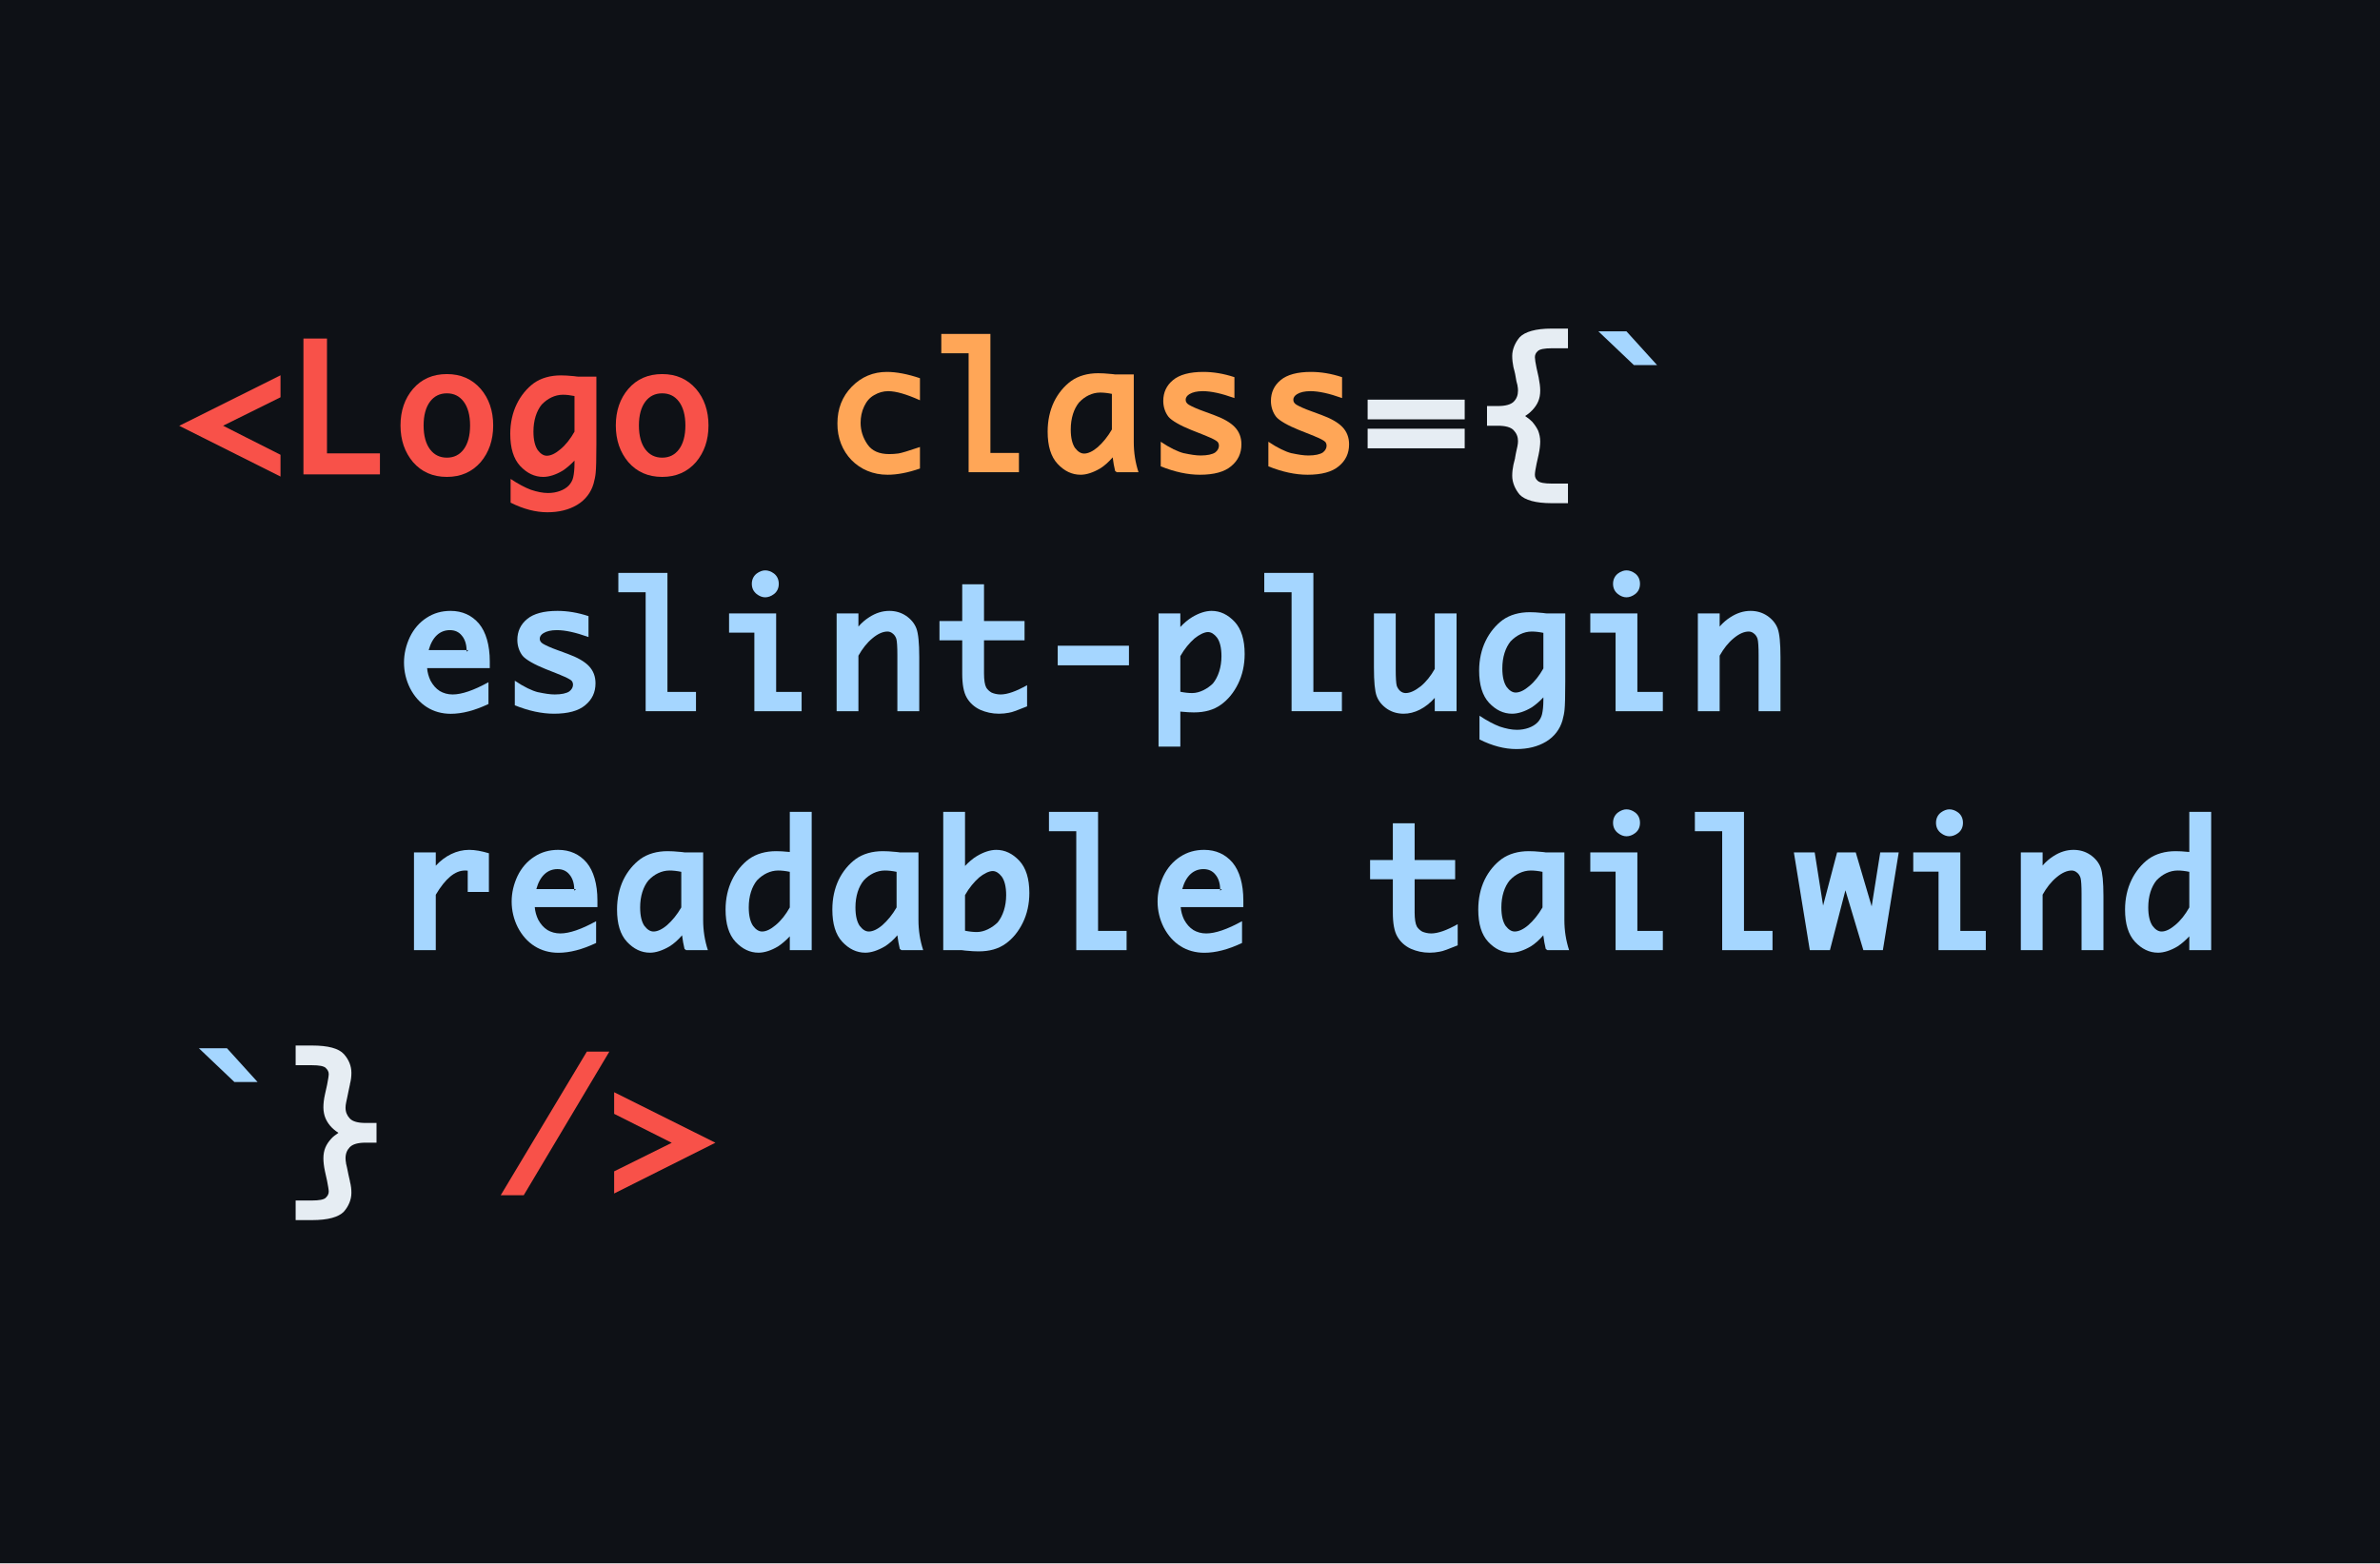
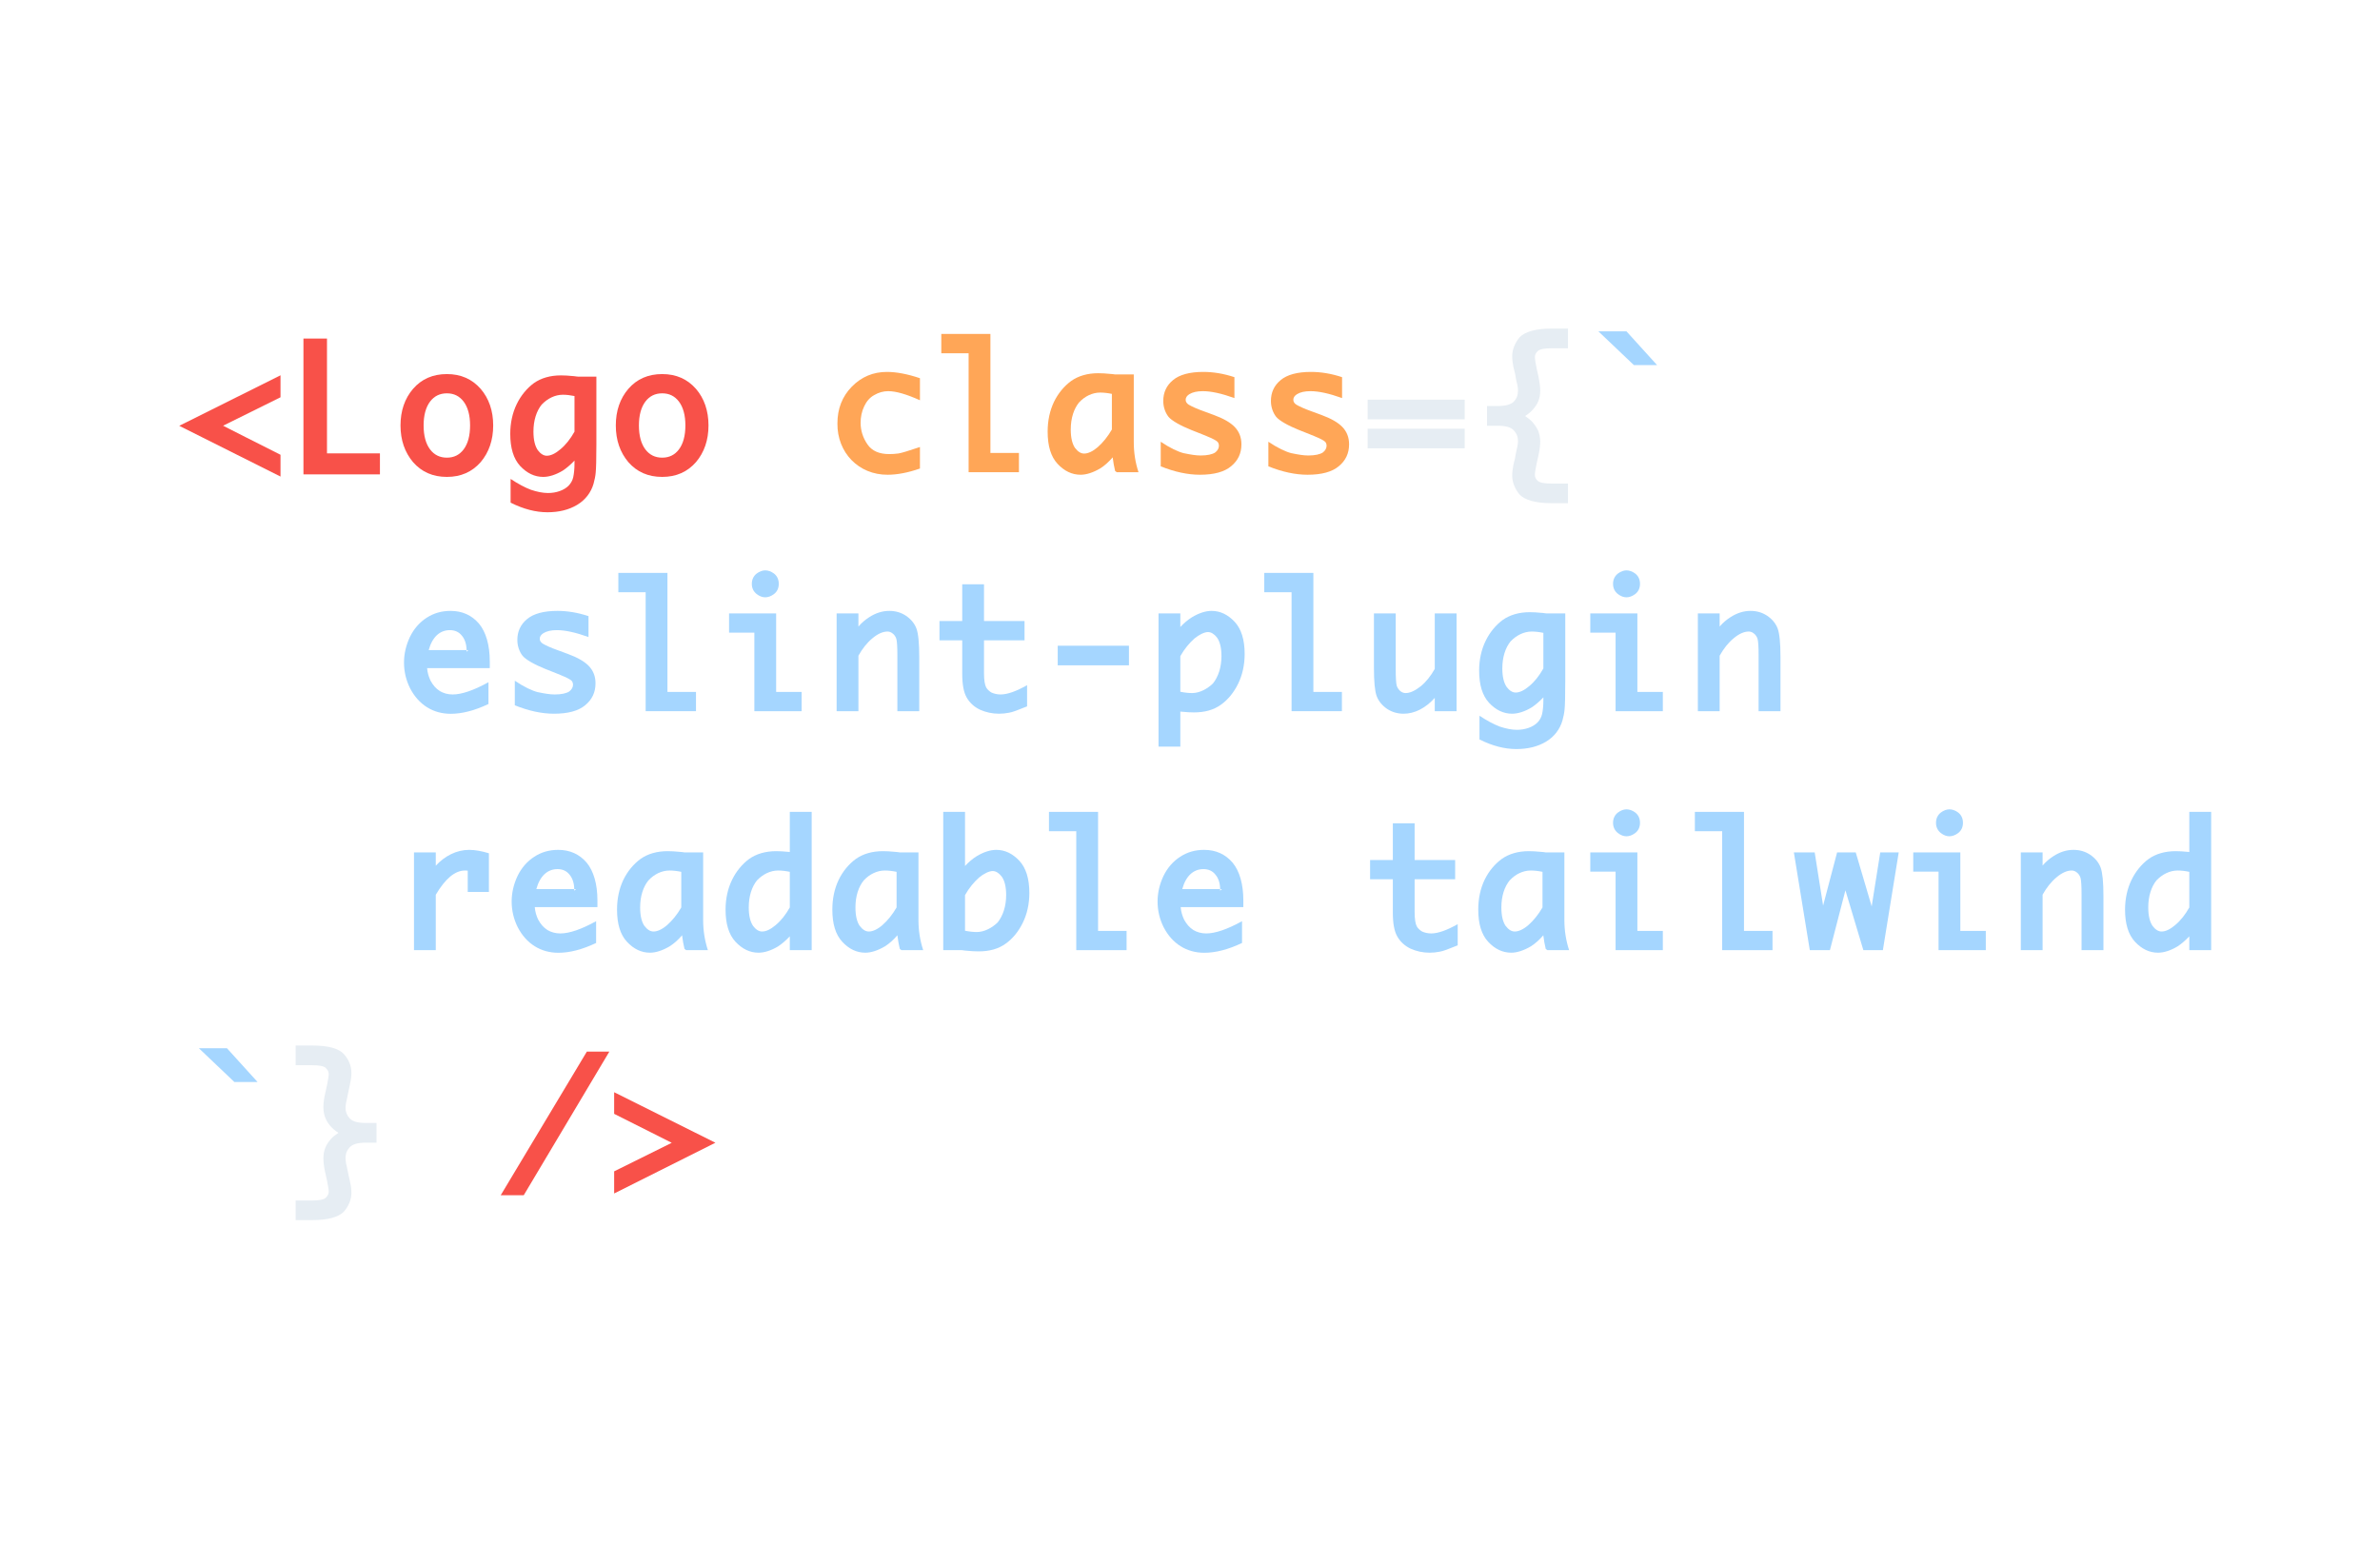
<svg xmlns="http://www.w3.org/2000/svg" width="239" height="157" viewBox="0 0 239 157" fill="none">
-   <rect width="239" height="157" fill="#0E1116" style="fill:#0E1116;fill:color(display-p3 0.055 0.067 0.086);fill-opacity:1;" />
  <path d="M61.673 109.691L71.842 114.763L61.673 119.86V117.637L67.456 114.771L65.364 113.717L61.673 111.862V109.691Z" fill="#F85149" style="fill:#F85149;fill:color(display-p3 0.973 0.318 0.286);fill-opacity:1;" />
  <path d="M61.19 105.613L52.594 120.036H50.282L58.931 105.613H61.19Z" fill="#F85149" style="fill:#F85149;fill:color(display-p3 0.973 0.318 0.286);fill-opacity:1;" />
  <path d="M33.267 114.352C33.442 114.158 33.688 113.965 33.987 113.771C33.249 113.297 32.898 112.787 32.687 112.304C32.555 111.996 32.476 111.601 32.476 111.214C32.476 110.854 32.52 110.396 32.634 109.904L32.845 108.955C32.941 108.454 33.012 108.059 33.012 107.865C33.012 107.637 32.906 107.435 32.713 107.259H32.722C32.52 107.065 32.054 106.978 31.315 106.978H29.689V105H31.333C32.959 105 34.023 105.29 34.541 105.87C35.024 106.415 35.288 107.048 35.288 107.742C35.288 108.085 35.253 108.463 35.139 108.885L35.148 108.876L35.007 109.535L34.928 109.922C34.91 110.045 34.875 110.15 34.857 110.265L34.761 110.713C34.717 110.915 34.699 111.091 34.699 111.249C34.699 111.68 34.849 112.031 35.13 112.33C35.411 112.629 35.938 112.778 36.73 112.778H37.81V114.756H36.73C35.947 114.756 35.429 114.905 35.13 115.204C34.849 115.503 34.699 115.854 34.699 116.32C34.699 116.47 34.717 116.637 34.752 116.821L34.743 116.812L34.849 117.27L34.998 117.999C35.042 118.219 35.103 118.447 35.148 118.658L35.139 118.649C35.253 119.08 35.288 119.458 35.288 119.801C35.288 120.486 34.998 121.154 34.532 121.682C34.005 122.235 32.933 122.534 31.333 122.534H29.689V120.565H31.315C32.054 120.565 32.52 120.478 32.722 120.284H32.713C32.906 120.108 33.012 119.906 33.012 119.669C33.012 119.484 32.941 119.089 32.845 118.588L32.634 117.639C32.528 117.146 32.476 116.689 32.476 116.329C32.476 115.512 32.739 114.932 33.267 114.352Z" fill="#E6EDF3" style="fill:#E6EDF3;fill:color(display-p3 0.902 0.929 0.953);fill-opacity:1;" />
  <path d="M22.79 105.272L25.866 108.665H23.537L19.969 105.272H22.79Z" fill="#A5D6FF" style="fill:#A5D6FF;fill:color(display-p3 0.647 0.839 1);fill-opacity:1;" />
  <path d="M219.85 95.423V94.034C219.507 94.403 219.041 94.808 218.672 95.045C217.986 95.458 217.301 95.678 216.712 95.678C215.842 95.678 215.077 95.309 214.392 94.579C213.724 93.85 213.398 92.777 213.398 91.345C213.398 90.255 213.627 89.227 214.049 88.365C214.453 87.522 215.077 86.766 215.763 86.265C216.492 85.746 217.424 85.482 218.479 85.482C218.777 85.482 219.243 85.5 219.814 85.561C219.814 85.561 219.823 85.57 219.85 85.57V81.536H222.047V95.423H219.85ZM219.85 91.134V87.557C219.428 87.469 219.032 87.425 218.681 87.425C217.881 87.425 217.134 87.811 216.571 88.4V88.392C216.035 89.051 215.728 89.991 215.728 91.134C215.728 91.969 215.886 92.593 216.167 92.997C216.439 93.357 216.747 93.551 217.063 93.551C217.468 93.551 217.916 93.34 218.426 92.909C218.971 92.461 219.437 91.863 219.85 91.134Z" fill="#A5D6FF" style="fill:#A5D6FF;fill:color(display-p3 0.647 0.839 1);fill-opacity:1;" />
  <path d="M205.119 95.423H202.931V85.606H205.119V86.924C205.453 86.537 205.796 86.247 206.191 85.992C206.851 85.561 207.527 85.351 208.222 85.351C208.837 85.351 209.391 85.509 209.883 85.834C210.384 86.168 210.753 86.607 210.946 87.126C211.131 87.627 211.228 88.585 211.228 89.974V95.423H209.03V89.789C209.03 88.954 208.995 88.409 208.925 88.154C208.854 87.943 208.731 87.75 208.564 87.627C208.397 87.486 208.222 87.425 208.037 87.425C207.58 87.425 207.07 87.644 206.525 88.102C205.972 88.559 205.515 89.147 205.119 89.851V95.423Z" fill="#A5D6FF" style="fill:#A5D6FF;fill:color(display-p3 0.647 0.839 1);fill-opacity:1;" />
  <path d="M199.415 95.423H194.669V87.539H192.129V85.606H196.857V93.489H199.415V95.423ZM194.414 82.635C194.414 82.186 194.599 81.835 194.906 81.598C195.188 81.387 195.495 81.281 195.759 81.281C196.049 81.281 196.356 81.387 196.638 81.598C196.945 81.835 197.121 82.186 197.121 82.635C197.121 83.083 196.945 83.426 196.638 83.663C196.348 83.883 196.04 83.988 195.759 83.988C195.478 83.988 195.188 83.883 194.906 83.663C194.599 83.426 194.414 83.083 194.414 82.635Z" fill="#A5D6FF" style="fill:#A5D6FF;fill:color(display-p3 0.647 0.839 1);fill-opacity:1;" />
  <path d="M183.762 95.423H181.74L180.141 85.606H182.232L183.076 90.949L184.482 85.606H186.354L187.954 91.028L188.815 85.606H190.67L189.079 95.423H187.119L185.317 89.411L183.762 95.423Z" fill="#A5D6FF" style="fill:#A5D6FF;fill:color(display-p3 0.647 0.839 1);fill-opacity:1;" />
  <path d="M177.996 95.423H172.942V83.478H170.2V81.536H175.131V93.489H177.996V95.423Z" fill="#A5D6FF" style="fill:#A5D6FF;fill:color(display-p3 0.647 0.839 1);fill-opacity:1;" />
  <path d="M166.983 95.423H162.237V87.539H159.697V85.606H164.426V93.489H166.983V95.423ZM161.982 82.635C161.982 82.186 162.167 81.835 162.475 81.598C162.756 81.387 163.063 81.281 163.327 81.281C163.617 81.281 163.925 81.387 164.206 81.598C164.514 81.835 164.689 82.186 164.689 82.635C164.689 83.083 164.514 83.426 164.206 83.663C163.916 83.883 163.608 83.988 163.327 83.988C163.046 83.988 162.756 83.883 162.475 83.663C162.167 83.426 161.982 83.083 161.982 82.635Z" fill="#A5D6FF" style="fill:#A5D6FF;fill:color(display-p3 0.647 0.839 1);fill-opacity:1;" />
  <path d="M155.391 95.423L155.224 95.3C155.118 94.869 155.039 94.421 154.978 93.929C154.6 94.377 154.16 94.772 153.721 95.045C153.018 95.458 152.341 95.678 151.761 95.678C150.891 95.678 150.117 95.309 149.44 94.579C148.772 93.858 148.447 92.786 148.447 91.345C148.447 90.237 148.667 89.235 149.08 88.365C149.502 87.495 150.108 86.774 150.803 86.265C151.532 85.746 152.464 85.482 153.519 85.482C153.826 85.482 154.301 85.5 154.863 85.561C154.934 85.561 154.978 85.57 155.039 85.579L155.224 85.606H157.096V92.399C157.096 93.454 157.254 94.456 157.57 95.423H155.391ZM154.898 91.134V87.557C154.477 87.469 154.072 87.425 153.721 87.425C152.921 87.425 152.165 87.811 151.62 88.4V88.392C151.075 89.051 150.768 90 150.768 91.134C150.768 91.986 150.926 92.602 151.207 93.006V92.997C151.488 93.366 151.787 93.551 152.112 93.551C152.499 93.551 152.974 93.34 153.475 92.909C153.984 92.461 154.477 91.863 154.898 91.134Z" fill="#A5D6FF" style="fill:#A5D6FF;fill:color(display-p3 0.647 0.839 1);fill-opacity:1;" />
  <path d="M146.382 92.812V94.939C145.494 95.3 144.888 95.537 144.554 95.581C144.237 95.643 143.903 95.678 143.561 95.678C142.875 95.678 142.251 95.537 141.671 95.282C141.073 95.001 140.616 94.579 140.317 94.052C140.01 93.524 139.869 92.716 139.869 91.652V88.304H137.584V86.37H139.869V82.679H142.058V86.37H146.127V88.304H142.058V91.626C142.058 92.303 142.137 92.777 142.277 93.041L142.269 93.032C142.4 93.252 142.603 93.436 142.822 93.56C143.068 93.665 143.385 93.744 143.719 93.744C144.404 93.744 145.292 93.428 146.382 92.812Z" fill="#A5D6FF" style="fill:#A5D6FF;fill:color(display-p3 0.647 0.839 1);fill-opacity:1;" />
  <path d="M124.726 92.514V94.702C123.337 95.361 122.071 95.686 120.938 95.686C119.153 95.686 117.712 94.772 116.859 93.129C116.455 92.329 116.244 91.45 116.244 90.536C116.244 89.657 116.446 88.805 116.833 87.978C117.229 87.161 117.8 86.502 118.512 86.045C119.224 85.579 120.015 85.351 120.92 85.351C122.098 85.351 123.056 85.79 123.776 86.634C124.471 87.469 124.857 88.778 124.857 90.431V91.099H118.564C118.6 91.547 118.723 91.969 118.907 92.356C119.153 92.812 119.461 93.164 119.83 93.393H119.821C120.208 93.621 120.639 93.744 121.131 93.744C122.036 93.744 123.249 93.331 124.726 92.514ZM122.528 89.288V89.411V89.455L122.704 89.288H122.528ZM118.723 89.288H122.528C122.52 88.69 122.353 88.189 122.054 87.838C121.764 87.469 121.359 87.284 120.85 87.284C119.865 87.284 119.092 87.943 118.723 89.288Z" fill="#A5D6FF" style="fill:#A5D6FF;fill:color(display-p3 0.647 0.839 1);fill-opacity:1;" />
  <path d="M113.133 95.423H108.079V83.478H105.337V81.536H110.268V93.489H113.133V95.423Z" fill="#A5D6FF" style="fill:#A5D6FF;fill:color(display-p3 0.647 0.839 1);fill-opacity:1;" />
  <path d="M96.908 81.536V86.968C97.269 86.581 97.69 86.221 98.086 85.983C98.772 85.57 99.448 85.351 100.046 85.351C100.916 85.351 101.681 85.72 102.366 86.449C103.025 87.161 103.368 88.233 103.368 89.684C103.368 90.773 103.14 91.802 102.709 92.672C102.296 93.524 101.698 94.272 100.986 94.772C100.257 95.3 99.36 95.546 98.27 95.546C97.972 95.546 97.515 95.528 96.926 95.467L96.732 95.44C96.671 95.432 96.609 95.423 96.574 95.423H94.72V81.536H96.908ZM96.908 89.894V93.472C97.33 93.56 97.752 93.603 98.095 93.603C98.851 93.603 99.633 93.173 100.178 92.645C100.714 91.986 101.039 91.011 101.039 89.894C101.039 89.06 100.881 88.427 100.591 88.031C100.31 87.671 100.002 87.478 99.686 87.478C99.316 87.478 98.78 87.75 98.332 88.119C97.822 88.567 97.321 89.165 96.908 89.894Z" fill="#A5D6FF" style="fill:#A5D6FF;fill:color(display-p3 0.647 0.839 1);fill-opacity:1;" />
  <path d="M90.527 95.423L90.36 95.3C90.255 94.869 90.176 94.421 90.114 93.929C89.736 94.377 89.297 94.772 88.857 95.045C88.154 95.458 87.478 95.678 86.897 95.678C86.027 95.678 85.254 95.309 84.577 94.579C83.909 93.858 83.584 92.786 83.584 91.345C83.584 90.237 83.804 89.235 84.217 88.365C84.639 87.495 85.245 86.774 85.939 86.265C86.669 85.746 87.601 85.482 88.655 85.482C88.963 85.482 89.438 85.5 90 85.561C90.07 85.561 90.114 85.57 90.176 85.579L90.36 85.606H92.232V92.399C92.232 93.454 92.391 94.456 92.707 95.423H90.527ZM90.035 91.134V87.557C89.613 87.469 89.209 87.425 88.857 87.425C88.058 87.425 87.302 87.811 86.757 88.4V88.392C86.212 89.051 85.904 90 85.904 91.134C85.904 91.986 86.062 92.602 86.344 93.006V92.997C86.625 93.366 86.924 93.551 87.249 93.551C87.636 93.551 88.11 93.34 88.611 92.909C89.121 92.461 89.613 91.863 90.035 91.134Z" fill="#A5D6FF" style="fill:#A5D6FF;fill:color(display-p3 0.647 0.839 1);fill-opacity:1;" />
  <path d="M79.312 95.423V94.034C78.97 94.403 78.504 94.808 78.135 95.045C77.449 95.458 76.764 95.678 76.175 95.678C75.305 95.678 74.54 95.309 73.855 94.579C73.186 93.85 72.861 92.777 72.861 91.345C72.861 90.255 73.09 89.227 73.512 88.365C73.916 87.522 74.54 86.766 75.226 86.265C75.955 85.746 76.887 85.482 77.941 85.482C78.24 85.482 78.706 85.5 79.277 85.561C79.277 85.561 79.286 85.57 79.312 85.57V81.536H81.51V95.423H79.312ZM79.312 91.134V87.557C78.891 87.469 78.495 87.425 78.144 87.425C77.344 87.425 76.597 87.811 76.034 88.4V88.392C75.498 89.051 75.19 89.991 75.19 91.134C75.19 91.969 75.349 92.593 75.63 92.997C75.902 93.357 76.21 93.551 76.526 93.551C76.931 93.551 77.379 93.34 77.889 92.909C78.434 92.461 78.899 91.863 79.312 91.134Z" fill="#A5D6FF" style="fill:#A5D6FF;fill:color(display-p3 0.647 0.839 1);fill-opacity:1;" />
  <path d="M68.906 95.423L68.739 95.3C68.634 94.869 68.555 94.421 68.493 93.929C68.115 94.377 67.676 94.772 67.236 95.045C66.533 95.458 65.856 95.678 65.276 95.678C64.406 95.678 63.633 95.309 62.956 94.579C62.288 93.858 61.963 92.786 61.963 91.345C61.963 90.237 62.183 89.235 62.596 88.365C63.018 87.495 63.624 86.774 64.318 86.265C65.048 85.746 65.98 85.482 67.034 85.482C67.342 85.482 67.816 85.5 68.379 85.561C68.449 85.561 68.493 85.57 68.555 85.579L68.739 85.606H70.611V92.399C70.611 93.454 70.769 94.456 71.086 95.423H68.906ZM68.414 91.134V87.557C67.992 87.469 67.588 87.425 67.236 87.425C66.436 87.425 65.681 87.811 65.136 88.4V88.392C64.591 89.051 64.283 90 64.283 91.134C64.283 91.986 64.441 92.602 64.723 93.006V92.997C65.004 93.366 65.303 93.551 65.628 93.551C66.015 93.551 66.489 93.34 66.99 92.909C67.5 92.461 67.992 91.863 68.414 91.134Z" fill="#A5D6FF" style="fill:#A5D6FF;fill:color(display-p3 0.647 0.839 1);fill-opacity:1;" />
  <path d="M59.862 92.514V94.702C58.474 95.361 57.208 95.686 56.074 95.686C54.29 95.686 52.849 94.772 51.996 93.129C51.592 92.329 51.381 91.45 51.381 90.536C51.381 89.657 51.583 88.805 51.97 87.978C52.365 87.161 52.937 86.502 53.648 86.045C54.36 85.579 55.151 85.351 56.057 85.351C57.234 85.351 58.192 85.79 58.913 86.634C59.607 87.469 59.994 88.778 59.994 90.431V91.099H53.701C53.736 91.547 53.859 91.969 54.044 92.356C54.29 92.812 54.598 93.164 54.967 93.393H54.958C55.345 93.621 55.775 93.744 56.268 93.744C57.173 93.744 58.386 93.331 59.862 92.514ZM57.665 89.288V89.411V89.455L57.841 89.288H57.665ZM53.859 89.288H57.665C57.656 88.69 57.489 88.189 57.19 87.838C56.9 87.469 56.496 87.284 55.986 87.284C55.002 87.284 54.228 87.943 53.859 89.288Z" fill="#A5D6FF" style="fill:#A5D6FF;fill:color(display-p3 0.647 0.839 1);fill-opacity:1;" />
  <path d="M43.761 95.423H41.572V85.606H43.761V86.941C44.666 85.957 45.852 85.351 47.109 85.351C47.716 85.351 48.366 85.474 49.096 85.693V89.578H46.969V87.442C46.855 87.425 46.749 87.425 46.696 87.425C45.685 87.425 44.719 88.242 43.761 89.859V95.423Z" fill="#A5D6FF" style="fill:#A5D6FF;fill:color(display-p3 0.647 0.839 1);fill-opacity:1;" />
  <path d="M172.688 71.423H170.499V61.605H172.688V62.924C173.021 62.537 173.364 62.247 173.76 61.992C174.419 61.562 175.096 61.351 175.79 61.351C176.405 61.351 176.959 61.509 177.451 61.834C177.952 62.168 178.321 62.607 178.515 63.126C178.699 63.627 178.796 64.585 178.796 65.974V71.423H176.599V65.789C176.599 64.954 176.563 64.409 176.493 64.154C176.423 63.943 176.3 63.75 176.133 63.627C175.966 63.486 175.79 63.425 175.605 63.425C175.148 63.425 174.639 63.645 174.094 64.102C173.54 64.559 173.083 65.147 172.688 65.851V71.423Z" fill="#A5D6FF" style="fill:#A5D6FF;fill:color(display-p3 0.647 0.839 1);fill-opacity:1;" />
  <path d="M166.983 71.423H162.237V63.539H159.697V61.605H164.426V69.489H166.983V71.423ZM161.982 58.635C161.982 58.187 162.167 57.835 162.475 57.598C162.756 57.387 163.063 57.281 163.327 57.281C163.617 57.281 163.925 57.387 164.206 57.598C164.514 57.835 164.689 58.187 164.689 58.635C164.689 59.083 164.514 59.426 164.206 59.663C163.916 59.883 163.608 59.988 163.327 59.988C163.046 59.988 162.756 59.883 162.475 59.663C162.167 59.426 161.982 59.083 161.982 58.635Z" fill="#A5D6FF" style="fill:#A5D6FF;fill:color(display-p3 0.647 0.839 1);fill-opacity:1;" />
  <path d="M154.986 70.324V70.034C154.644 70.403 154.178 70.808 153.809 71.045C153.123 71.458 152.438 71.678 151.849 71.678C150.979 71.678 150.214 71.309 149.528 70.579C148.86 69.85 148.535 68.777 148.535 67.345C148.535 66.255 148.764 65.227 149.186 64.365C149.59 63.522 150.214 62.766 150.899 62.265C151.629 61.746 152.561 61.482 153.615 61.482C153.914 61.482 154.389 61.5 154.96 61.562L155.153 61.588H155.145C155.215 61.597 155.285 61.605 155.329 61.605H157.184V68.408C157.184 69.894 157.157 70.878 157.113 71.265C157.087 71.581 157.008 71.977 156.902 72.355C156.656 73.216 156.094 73.981 155.259 74.481C154.424 74.982 153.422 75.228 152.271 75.228C151.102 75.228 149.862 74.912 148.57 74.262V71.88C149.3 72.363 150.012 72.75 150.609 72.97C151.216 73.172 151.796 73.295 152.332 73.295C153.158 73.295 153.94 73.022 154.406 72.548C154.626 72.311 154.784 72.038 154.854 71.722C154.934 71.37 154.986 70.913 154.986 70.324ZM154.986 67.134V63.557C154.564 63.469 154.169 63.425 153.817 63.425C153.018 63.425 152.271 63.812 151.708 64.4V64.392C151.172 65.051 150.864 65.991 150.864 67.134C150.864 67.969 151.022 68.593 151.304 68.997C151.576 69.357 151.884 69.551 152.2 69.551C152.604 69.551 153.053 69.34 153.562 68.909C154.107 68.461 154.573 67.863 154.986 67.134Z" fill="#A5D6FF" style="fill:#A5D6FF;fill:color(display-p3 0.647 0.839 1);fill-opacity:1;" />
  <path d="M144.079 61.605H146.268V71.423H144.079V70.087C143.147 71.133 142.031 71.678 140.959 71.678C140.361 71.678 139.808 71.528 139.307 71.203C138.806 70.86 138.445 70.439 138.243 69.902C138.059 69.401 137.971 68.452 137.971 67.055V61.605H140.159V67.239C140.159 68.083 140.194 68.628 140.265 68.883C140.335 69.076 140.467 69.278 140.625 69.41C140.792 69.542 140.968 69.603 141.161 69.603C141.601 69.603 142.102 69.366 142.664 68.927L142.655 68.936C143.209 68.478 143.684 67.881 144.079 67.178V61.605Z" fill="#A5D6FF" style="fill:#A5D6FF;fill:color(display-p3 0.647 0.839 1);fill-opacity:1;" />
  <path d="M134.754 71.423H129.7V59.478H126.958V57.536H131.889V69.489H134.754V71.423Z" fill="#A5D6FF" style="fill:#A5D6FF;fill:color(display-p3 0.647 0.839 1);fill-opacity:1;" />
  <path d="M118.529 61.605V62.968C118.89 62.581 119.312 62.221 119.707 61.983C120.393 61.57 121.069 61.351 121.667 61.351C122.537 61.351 123.302 61.72 123.987 62.449C124.646 63.161 124.989 64.233 124.989 65.684C124.989 66.773 124.761 67.802 124.33 68.672C123.917 69.524 123.319 70.272 122.607 70.772C121.878 71.3 120.981 71.546 119.892 71.546C119.602 71.546 119.136 71.528 118.556 71.467C118.556 71.467 118.556 71.458 118.529 71.458V74.982H116.341V61.605H118.529ZM118.529 65.894V69.472C118.951 69.56 119.373 69.603 119.716 69.603C120.472 69.603 121.254 69.173 121.799 68.645C122.335 67.986 122.66 67.011 122.66 65.894C122.66 65.06 122.502 64.427 122.212 64.031C121.931 63.671 121.623 63.477 121.307 63.477C120.938 63.477 120.401 63.75 119.953 64.119C119.443 64.567 118.942 65.165 118.529 65.894Z" fill="#A5D6FF" style="fill:#A5D6FF;fill:color(display-p3 0.647 0.839 1);fill-opacity:1;" />
  <path d="M113.37 66.817H106.216V64.849H113.37V66.817Z" fill="#A5D6FF" style="fill:#A5D6FF;fill:color(display-p3 0.647 0.839 1);fill-opacity:1;" />
  <path d="M103.14 68.812V70.939C102.252 71.3 101.646 71.537 101.312 71.581C100.995 71.643 100.661 71.678 100.318 71.678C99.633 71.678 99.009 71.537 98.429 71.282C97.831 71.001 97.374 70.579 97.075 70.052C96.768 69.524 96.627 68.716 96.627 67.652V64.304H94.342V62.37H96.627V58.679H98.815V62.37H102.885V64.304H98.815V67.626C98.815 68.303 98.894 68.777 99.035 69.041L99.026 69.032C99.158 69.252 99.36 69.436 99.58 69.56C99.826 69.665 100.143 69.744 100.477 69.744C101.162 69.744 102.05 69.428 103.14 68.812Z" fill="#A5D6FF" style="fill:#A5D6FF;fill:color(display-p3 0.647 0.839 1);fill-opacity:1;" />
  <path d="M86.203 71.423H84.015V61.605H86.203V62.924C86.537 62.537 86.88 62.247 87.275 61.992C87.935 61.562 88.611 61.351 89.306 61.351C89.921 61.351 90.475 61.509 90.967 61.834C91.468 62.168 91.837 62.607 92.03 63.126C92.215 63.627 92.311 64.585 92.311 65.974V71.423H90.114V65.789C90.114 64.954 90.079 64.409 90.009 64.154C89.939 63.943 89.815 63.75 89.648 63.627C89.481 63.486 89.306 63.425 89.121 63.425C88.664 63.425 88.154 63.645 87.609 64.102C87.056 64.559 86.599 65.147 86.203 65.851V71.423Z" fill="#A5D6FF" style="fill:#A5D6FF;fill:color(display-p3 0.647 0.839 1);fill-opacity:1;" />
  <path d="M80.499 71.423H75.753V63.539H73.213V61.605H77.941V69.489H80.499V71.423ZM75.498 58.635C75.498 58.187 75.683 57.835 75.99 57.598C76.272 57.387 76.579 57.281 76.843 57.281C77.133 57.281 77.44 57.387 77.722 57.598C78.029 57.835 78.205 58.187 78.205 58.635C78.205 59.083 78.029 59.426 77.722 59.663C77.432 59.883 77.124 59.988 76.843 59.988C76.561 59.988 76.272 59.883 75.99 59.663C75.683 59.426 75.498 59.083 75.498 58.635Z" fill="#A5D6FF" style="fill:#A5D6FF;fill:color(display-p3 0.647 0.839 1);fill-opacity:1;" />
  <path d="M69.891 71.423H64.837V59.478H62.095V57.536H67.025V69.489H69.891V71.423Z" fill="#A5D6FF" style="fill:#A5D6FF;fill:color(display-p3 0.647 0.839 1);fill-opacity:1;" />
  <path d="M51.697 70.834V68.364C52.638 68.997 53.42 69.366 54.044 69.524L54.035 69.516C54.694 69.656 55.239 69.744 55.705 69.744C56.382 69.744 56.892 69.63 57.173 69.436C57.41 69.252 57.542 69.015 57.542 68.769C57.542 68.602 57.489 68.47 57.393 68.356V68.364C57.261 68.232 56.9 68.039 56.329 67.811H56.338L55.819 67.6L54.756 67.178C53.701 66.756 52.787 66.246 52.471 65.851C52.145 65.429 51.952 64.866 51.952 64.269C51.952 63.425 52.269 62.713 52.937 62.168C53.578 61.632 54.598 61.351 55.977 61.351C56.971 61.351 58.008 61.518 59.098 61.878V63.978C57.806 63.513 56.751 63.284 55.925 63.284C55.336 63.284 54.897 63.39 54.58 63.583C54.334 63.732 54.202 63.926 54.202 64.145C54.202 64.356 54.308 64.515 54.519 64.647C54.8 64.814 55.31 65.051 55.977 65.288L56.698 65.552H56.69L57.006 65.666C57.99 66.026 58.693 66.431 59.124 66.879C59.581 67.353 59.801 67.934 59.801 68.619C59.801 69.533 59.458 70.254 58.764 70.825C58.096 71.388 57.05 71.678 55.635 71.678C54.413 71.678 53.103 71.397 51.697 70.834Z" fill="#A5D6FF" style="fill:#A5D6FF;fill:color(display-p3 0.647 0.839 1);fill-opacity:1;" />
  <path d="M49.052 68.514V70.702C47.663 71.361 46.398 71.686 45.264 71.686C43.48 71.686 42.038 70.772 41.185 69.129C40.781 68.329 40.57 67.45 40.57 66.536C40.57 65.657 40.773 64.805 41.159 63.978C41.555 63.161 42.126 62.502 42.838 62.045C43.55 61.579 44.341 61.351 45.246 61.351C46.424 61.351 47.382 61.79 48.102 62.634C48.797 63.469 49.184 64.778 49.184 66.431V67.099H42.891C42.926 67.547 43.049 67.969 43.233 68.356C43.48 68.812 43.787 69.164 44.156 69.393H44.148C44.534 69.621 44.965 69.744 45.457 69.744C46.362 69.744 47.575 69.331 49.052 68.514ZM46.855 65.288V65.411V65.455L47.03 65.288H46.855ZM43.049 65.288H46.855C46.846 64.69 46.679 64.189 46.38 63.838C46.09 63.469 45.685 63.284 45.176 63.284C44.191 63.284 43.418 63.943 43.049 65.288Z" fill="#A5D6FF" style="fill:#A5D6FF;fill:color(display-p3 0.647 0.839 1);fill-opacity:1;" />
  <path d="M163.327 33.273L166.403 36.665H164.074L160.506 33.273H163.327Z" fill="#A5D6FF" style="fill:#A5D6FF;fill:color(display-p3 0.647 0.839 1);fill-opacity:1;" />
  <path d="M153.861 41.209H153.853C153.668 41.411 153.475 41.578 153.149 41.78C153.431 41.965 153.668 42.158 153.853 42.343C154.116 42.642 154.318 42.949 154.459 43.248C154.582 43.565 154.67 43.951 154.67 44.329C154.67 44.69 154.617 45.138 154.512 45.639L154.301 46.588C154.195 47.089 154.134 47.484 154.134 47.678C154.134 47.924 154.222 48.117 154.415 48.284C154.617 48.477 155.092 48.565 155.821 48.565H157.456V50.534H155.804C154.222 50.534 153.132 50.227 152.604 49.673C152.156 49.145 151.857 48.46 151.857 47.792C151.857 47.414 151.901 47.045 151.98 46.667L152.147 45.999L152.139 46.008L152.209 45.612C152.235 45.498 152.262 45.393 152.279 45.278L152.376 44.839C152.42 44.628 152.438 44.452 152.438 44.294C152.438 43.872 152.297 43.52 151.998 43.204C151.717 42.905 151.181 42.756 150.416 42.756H149.326V40.778H150.416C151.181 40.778 151.717 40.629 152.007 40.339C152.297 40.049 152.438 39.688 152.438 39.223C152.438 39.065 152.42 38.889 152.385 38.722L152.394 38.73L152.279 38.282L152.147 37.544C152.104 37.324 152.033 37.096 151.98 36.876C151.901 36.489 151.857 36.12 151.857 35.742C151.857 35.083 152.156 34.398 152.604 33.87C153.132 33.316 154.222 33 155.804 33H157.456V34.977H155.821C155.101 34.977 154.626 35.065 154.424 35.259C154.23 35.426 154.134 35.637 154.134 35.874C154.134 36.059 154.195 36.454 154.301 36.955L154.512 37.904C154.608 38.397 154.67 38.853 154.67 39.214C154.67 40.04 154.415 40.62 153.861 41.209Z" fill="#E6EDF3" style="fill:#E6EDF3;fill:color(display-p3 0.902 0.929 0.953);fill-opacity:1;" />
  <path d="M137.338 40.137H147.085V42.114H137.338V40.137ZM137.338 43.055H147.085V45.023H137.338V43.055Z" fill="#E6EDF3" style="fill:#E6EDF3;fill:color(display-p3 0.902 0.929 0.953);fill-opacity:1;" />
  <path d="M127.371 46.834V44.364C128.312 44.997 129.094 45.366 129.718 45.524L129.709 45.516C130.368 45.656 130.913 45.744 131.379 45.744C132.056 45.744 132.565 45.63 132.847 45.437C133.084 45.252 133.216 45.015 133.216 44.769C133.216 44.602 133.163 44.47 133.066 44.355V44.364C132.935 44.232 132.574 44.039 132.003 43.81H132.012L131.493 43.6L130.43 43.178C129.375 42.756 128.461 42.246 128.145 41.851C127.819 41.429 127.626 40.866 127.626 40.269C127.626 39.425 127.942 38.713 128.61 38.168C129.252 37.632 130.271 37.351 131.651 37.351C132.645 37.351 133.682 37.518 134.771 37.878V39.978C133.479 39.513 132.425 39.284 131.599 39.284C131.01 39.284 130.57 39.39 130.254 39.583C130.008 39.732 129.876 39.926 129.876 40.145C129.876 40.356 129.981 40.515 130.192 40.647C130.474 40.813 130.983 41.051 131.651 41.288L132.372 41.552H132.363L132.68 41.666C133.664 42.026 134.367 42.431 134.798 42.879C135.255 43.353 135.475 43.934 135.475 44.619C135.475 45.533 135.132 46.254 134.438 46.825C133.77 47.388 132.724 47.678 131.309 47.678C130.087 47.678 128.777 47.397 127.371 46.834Z" fill="#FFA657" style="fill:#FFA657;fill:color(display-p3 1 0.651 0.341);fill-opacity:1;" />
  <path d="M116.561 46.834V44.364C117.501 44.997 118.283 45.366 118.907 45.524L118.898 45.516C119.558 45.656 120.103 45.744 120.568 45.744C121.245 45.744 121.755 45.63 122.036 45.437C122.273 45.252 122.405 45.015 122.405 44.769C122.405 44.602 122.353 44.47 122.256 44.355V44.364C122.124 44.232 121.764 44.039 121.192 43.81H121.201L120.683 43.6L119.619 43.178C118.564 42.756 117.65 42.246 117.334 41.851C117.009 41.429 116.815 40.866 116.815 40.269C116.815 39.425 117.132 38.713 117.8 38.168C118.441 37.632 119.461 37.351 120.841 37.351C121.834 37.351 122.871 37.518 123.961 37.878V39.978C122.669 39.513 121.614 39.284 120.788 39.284C120.199 39.284 119.76 39.39 119.443 39.583C119.197 39.732 119.065 39.926 119.065 40.145C119.065 40.356 119.171 40.515 119.382 40.647C119.663 40.813 120.173 41.051 120.841 41.288L121.562 41.552H121.553L121.869 41.666C122.854 42.026 123.557 42.431 123.987 42.879C124.444 43.353 124.664 43.934 124.664 44.619C124.664 45.533 124.321 46.254 123.627 46.825C122.959 47.388 121.913 47.678 120.498 47.678C119.276 47.678 117.967 47.397 116.561 46.834Z" fill="#FFA657" style="fill:#FFA657;fill:color(display-p3 1 0.651 0.341);fill-opacity:1;" />
  <path d="M112.148 47.423L111.981 47.3C111.876 46.869 111.797 46.421 111.735 45.929C111.357 46.377 110.918 46.773 110.479 47.045C109.775 47.458 109.099 47.678 108.519 47.678C107.648 47.678 106.875 47.309 106.198 46.579C105.53 45.858 105.205 44.786 105.205 43.345C105.205 42.237 105.425 41.235 105.838 40.365C106.26 39.495 106.866 38.774 107.561 38.265C108.29 37.746 109.222 37.482 110.276 37.482C110.584 37.482 111.059 37.5 111.621 37.562C111.691 37.562 111.735 37.57 111.797 37.579L111.981 37.605H113.854V44.399C113.854 45.454 114.012 46.456 114.328 47.423H112.148ZM111.656 43.134V39.557C111.234 39.469 110.83 39.425 110.479 39.425C109.679 39.425 108.923 39.812 108.378 40.4V40.392C107.833 41.051 107.525 42 107.525 43.134C107.525 43.986 107.684 44.602 107.965 45.006V44.997C108.246 45.366 108.545 45.551 108.87 45.551C109.257 45.551 109.731 45.34 110.232 44.909C110.742 44.461 111.234 43.863 111.656 43.134Z" fill="#FFA657" style="fill:#FFA657;fill:color(display-p3 1 0.651 0.341);fill-opacity:1;" />
  <path d="M102.322 47.423H97.269V35.478H94.526V33.536H99.457V45.489H102.322V47.423Z" fill="#FFA657" style="fill:#FFA657;fill:color(display-p3 1 0.651 0.341);fill-opacity:1;" />
  <path d="M92.382 44.892V47.054C91.169 47.476 90.088 47.678 89.139 47.678C86.221 47.695 84.059 45.454 84.094 42.519C84.094 41.051 84.577 39.812 85.544 38.827C86.511 37.843 87.689 37.351 89.06 37.351C90.018 37.351 91.134 37.562 92.382 37.983V40.198C91.055 39.601 89.991 39.284 89.191 39.284C88.708 39.284 88.233 39.416 87.785 39.68C87.355 39.917 87.02 40.295 86.783 40.805C86.528 41.332 86.423 41.903 86.423 42.457C86.423 43.239 86.651 43.96 87.117 44.637C87.565 45.287 88.295 45.603 89.288 45.603C89.578 45.603 89.912 45.586 90.22 45.542C90.519 45.498 91.266 45.27 92.382 44.892Z" fill="#FFA657" style="fill:#FFA657;fill:color(display-p3 1 0.651 0.341);fill-opacity:1;" />
  <path d="M66.498 47.895C65.083 47.895 63.958 47.395 63.097 46.41C62.27 45.426 61.84 44.204 61.84 42.727C61.84 41.251 62.27 40.02 63.097 39.054C63.958 38.06 65.092 37.568 66.498 37.568C67.904 37.568 69.029 38.069 69.891 39.054C70.717 40.012 71.147 41.251 71.147 42.727C71.147 44.204 70.717 45.435 69.891 46.41C69.029 47.395 67.904 47.895 66.498 47.895ZM66.498 45.962C67.201 45.962 67.755 45.69 68.177 45.136C68.607 44.565 68.827 43.756 68.827 42.727C68.827 41.708 68.607 40.899 68.177 40.328C67.755 39.774 67.201 39.502 66.498 39.502C65.795 39.502 65.232 39.774 64.811 40.328C64.38 40.899 64.16 41.708 64.16 42.727C64.16 43.756 64.38 44.565 64.811 45.136C65.232 45.69 65.795 45.962 66.498 45.962Z" fill="#F85149" style="fill:#F85149;fill:color(display-p3 0.973 0.318 0.286);fill-opacity:1;" />
  <path d="M57.691 46.542V46.252C57.349 46.621 56.883 47.025 56.514 47.263C55.828 47.676 55.143 47.895 54.554 47.895C53.684 47.895 52.919 47.526 52.233 46.797C51.565 46.067 51.24 44.995 51.24 43.562C51.24 42.473 51.469 41.444 51.891 40.583C52.295 39.739 52.919 38.983 53.605 38.482C54.334 37.964 55.266 37.7 56.32 37.7C56.619 37.7 57.094 37.718 57.665 37.779L57.858 37.806H57.85C57.92 37.815 57.99 37.823 58.034 37.823H59.889V44.626C59.889 46.111 59.862 47.096 59.818 47.482C59.792 47.799 59.713 48.194 59.607 48.572C59.361 49.434 58.799 50.198 57.964 50.699C57.129 51.2 56.127 51.446 54.976 51.446C53.807 51.446 52.567 51.13 51.275 50.48V48.098C52.005 48.581 52.717 48.968 53.315 49.188C53.921 49.39 54.501 49.513 55.037 49.513C55.863 49.513 56.645 49.24 57.111 48.766C57.331 48.528 57.489 48.256 57.56 47.94C57.639 47.588 57.691 47.131 57.691 46.542ZM57.691 43.352V39.774C57.27 39.687 56.874 39.643 56.523 39.643C55.723 39.643 54.976 40.029 54.413 40.618V40.609C53.877 41.269 53.569 42.209 53.569 43.352C53.569 44.187 53.727 44.81 54.009 45.215C54.281 45.575 54.589 45.769 54.905 45.769C55.31 45.769 55.758 45.558 56.268 45.127C56.812 44.679 57.278 44.081 57.691 43.352Z" fill="#F85149" style="fill:#F85149;fill:color(display-p3 0.973 0.318 0.286);fill-opacity:1;" />
  <path d="M44.877 47.895C43.462 47.895 42.337 47.395 41.476 46.41C40.649 45.426 40.219 44.204 40.219 42.727C40.219 41.251 40.649 40.02 41.476 39.054C42.337 38.06 43.471 37.568 44.877 37.568C46.283 37.568 47.408 38.069 48.27 39.054C49.096 40.012 49.526 41.251 49.526 42.727C49.526 44.204 49.096 45.435 48.27 46.41C47.408 47.395 46.283 47.895 44.877 47.895ZM44.877 45.962C45.58 45.962 46.134 45.69 46.556 45.136C46.986 44.565 47.206 43.756 47.206 42.727C47.206 41.708 46.986 40.899 46.556 40.328C46.134 39.774 45.58 39.502 44.877 39.502C44.174 39.502 43.611 39.774 43.19 40.328C42.759 40.899 42.539 41.708 42.539 42.727C42.539 43.756 42.759 44.565 43.19 45.136C43.611 45.69 44.174 45.962 44.877 45.962Z" fill="#F85149" style="fill:#F85149;fill:color(display-p3 0.973 0.318 0.286);fill-opacity:1;" />
  <path d="M32.836 45.531H38.153V47.641H30.472V34H32.836V45.531Z" fill="#F85149" style="fill:#F85149;fill:color(display-p3 0.973 0.318 0.286);fill-opacity:1;" />
  <path d="M28.169 47.86L18 42.763L28.169 37.691V39.898L22.403 42.754L24.653 43.897L28.169 45.672V47.86Z" fill="#F85149" style="fill:#F85149;fill:color(display-p3 0.973 0.318 0.286);fill-opacity:1;" />
</svg>
